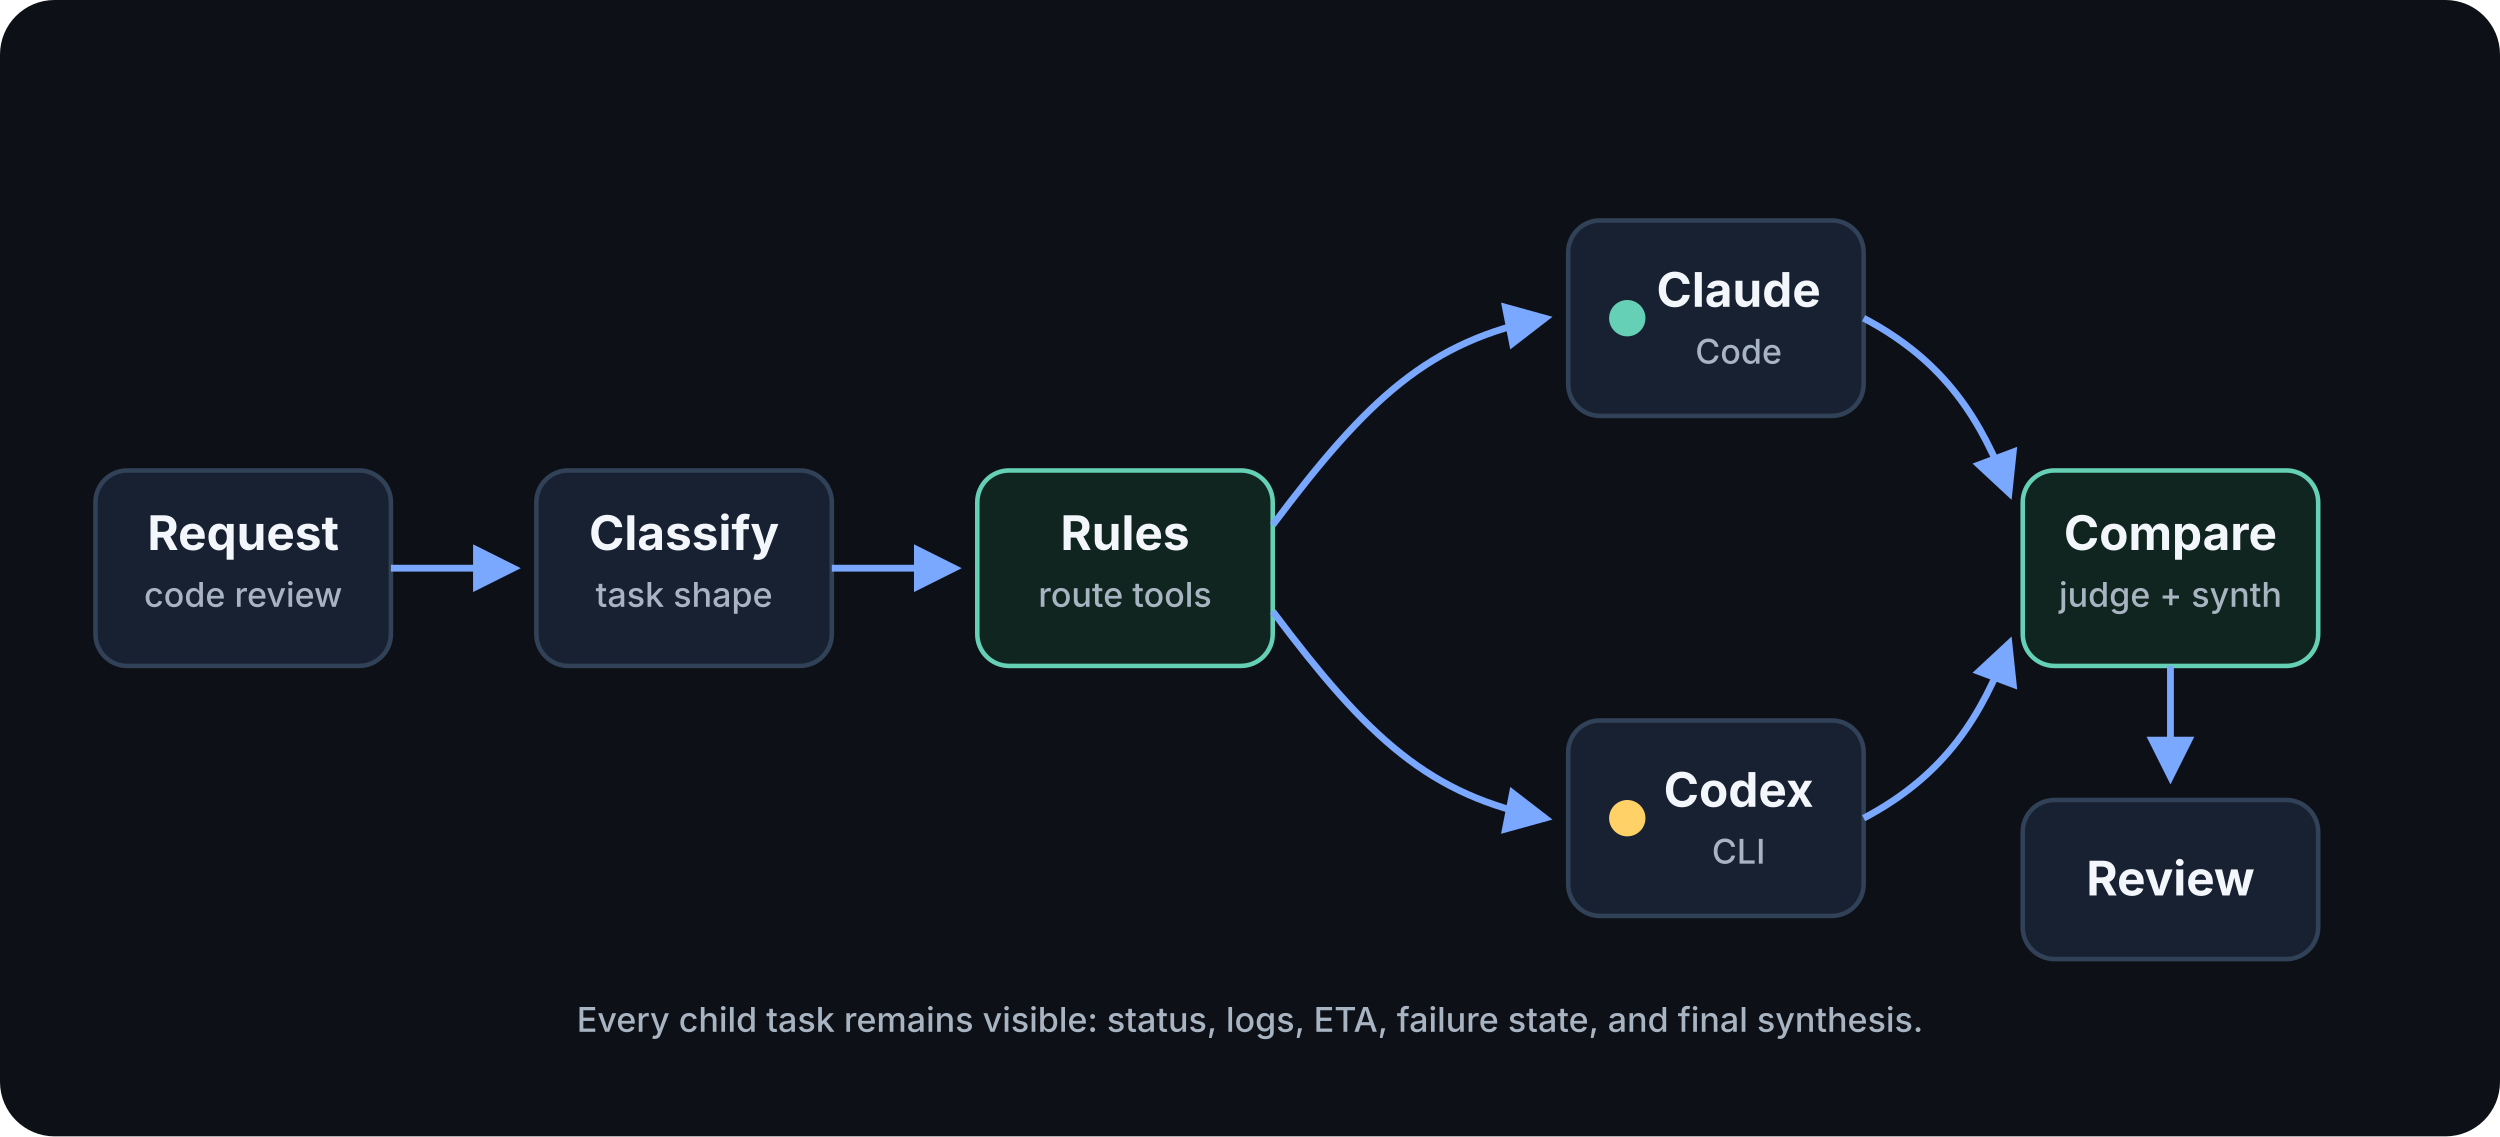
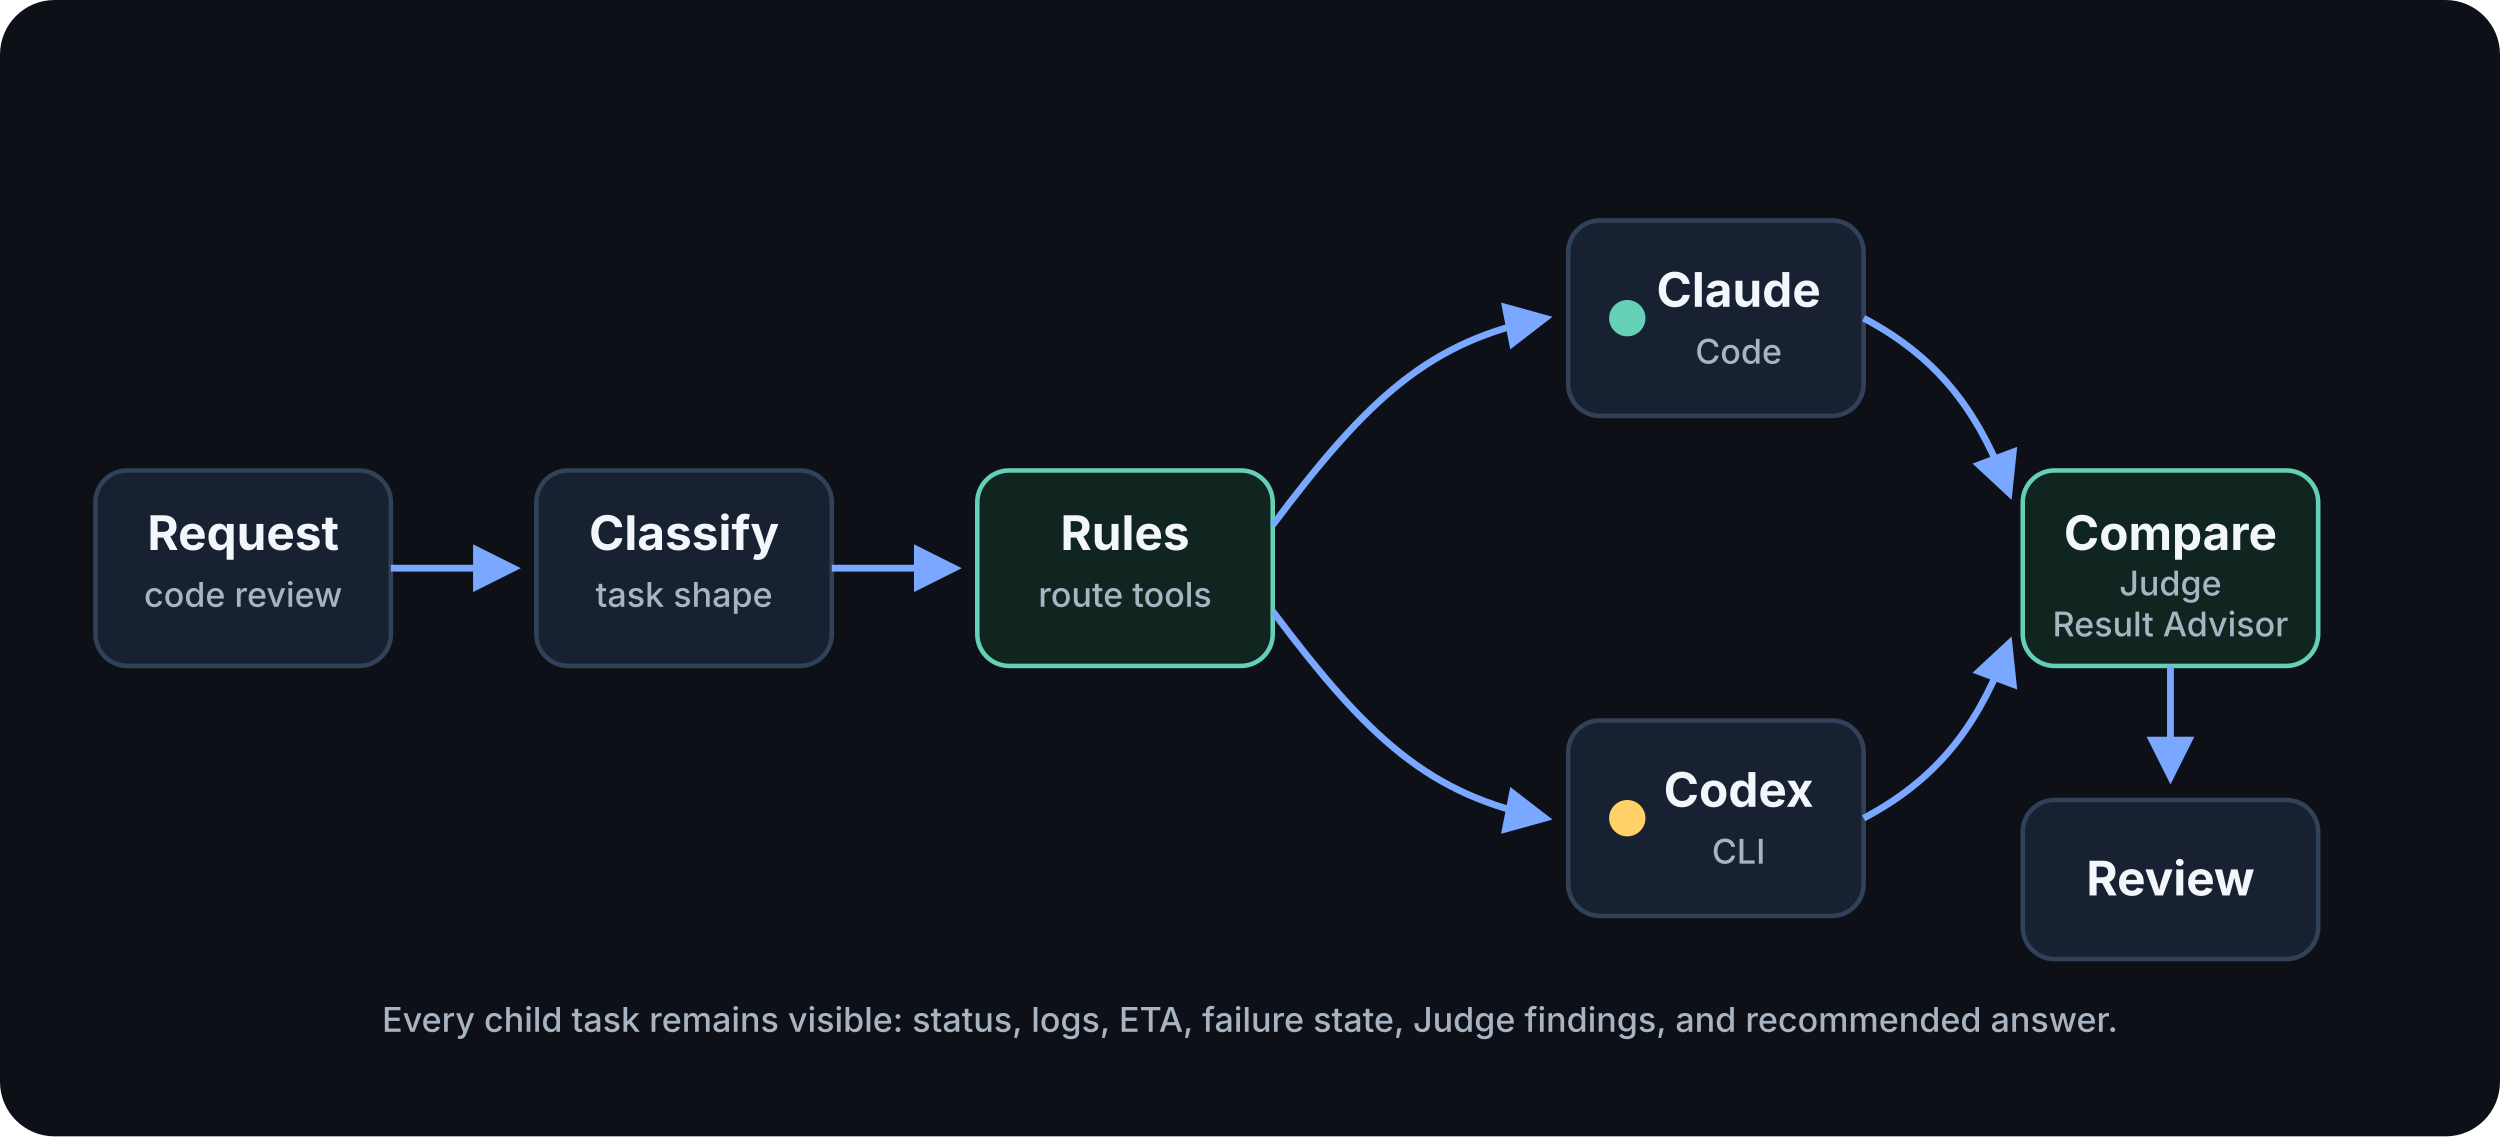
<svg xmlns="http://www.w3.org/2000/svg" width="1100" height="500" viewBox="0 0 1100 500" role="img" aria-labelledby="title desc">
  <defs>
    <marker id="arrow" viewBox="0 0 10 10" refX="8.5" refY="5" markerWidth="7" markerHeight="7" orient="auto-start-reverse">
      <path d="M 0 0 L 10 5 L 0 10 z" fill="#7aa7ff" />
    </marker>
    <style>
      .canvas { fill: #0d1117; }
      .node { fill: #172131; stroke: #314157; stroke-width: 2; }
      .hub { fill: #10251f; stroke: #65d0b6; stroke-width: 2; }
      .label { fill: #f3f6fb; font: 700 21px system-ui, -apple-system, BlinkMacSystemFont, "Segoe UI", sans-serif; }
      .small { fill: #a9b4c2; font: 500 15px system-ui, -apple-system, BlinkMacSystemFont, "Segoe UI", sans-serif; }
      .line { stroke: #7aa7ff; stroke-width: 3; fill: none; marker-end: url(#arrow); }
      .accent { fill: #65d0b6; }
      .gold { fill: #ffd166; }
    </style>
  </defs>
  <rect class="canvas" width="1100" height="500" rx="24" />
  <g>
    <rect class="node" x="42" y="207" width="130" height="86" rx="14" />
    <text class="label" x="107" y="242" text-anchor="middle">Request</text>
    <text class="small" x="107" y="267" text-anchor="middle">code review</text>
  </g>
  <path class="line" d="M 172 250 H 226" />
  <g>
    <rect class="node" x="236" y="207" width="130" height="86" rx="14" />
    <text class="label" x="301" y="242" text-anchor="middle">Classify</text>
    <text class="small" x="301" y="267" text-anchor="middle">task shape</text>
  </g>
  <path class="line" d="M 366 250 H 420" />
  <g>
    <rect class="hub" x="430" y="207" width="130" height="86" rx="14" />
    <text class="label" x="495" y="242" text-anchor="middle">Rules</text>
    <text class="small" x="495" y="267" text-anchor="middle">route tools</text>
  </g>
  <path class="line" d="M 560 231 C 602 175, 629 150, 680 140" />
  <path class="line" d="M 560 269 C 602 325, 629 350, 680 360" />
  <g>
    <rect class="node" x="690" y="97" width="130" height="86" rx="14" />
    <circle class="accent" cx="716" cy="140" r="8" />
    <text class="label" x="765" y="135" text-anchor="middle">Claude</text>
    <text class="small" x="765" y="160" text-anchor="middle">Code</text>
  </g>
  <g>
    <rect class="node" x="690" y="317" width="130" height="86" rx="14" />
    <circle class="gold" cx="716" cy="360" r="8" />
    <text class="label" x="765" y="355" text-anchor="middle">Codex</text>
    <text class="small" x="765" y="380" text-anchor="middle">CLI</text>
  </g>
  <path class="line" d="M 820 140 C 856 159, 872 185, 884 217" />
  <path class="line" d="M 820 360 C 856 341, 872 315, 884 283" />
  <g>
    <rect class="hub" x="890" y="207" width="130" height="86" rx="14" />
    <text class="label" x="955" y="242" text-anchor="middle">Compare</text>
-     <text class="small" x="955" y="267" text-anchor="middle">judge + synth</text>
+     <text class="small" x="955" y="262" text-anchor="middle">Judge</text>
+     <text class="small" x="955" y="280" text-anchor="middle">Result Advisor</text>
  </g>
  <path class="line" d="M 955 293 V 342" />
  <g>
    <rect class="node" x="890" y="352" width="130" height="70" rx="14" />
    <text class="label" x="955" y="394" text-anchor="middle">Review</text>
  </g>
-   <text class="small" x="550" y="454" text-anchor="middle">Every child task remains visible: status, logs, ETA, failure state, and final synthesis.</text>
+   <text class="small" x="550" y="454" text-anchor="middle">Every child task remains visible: status, logs, ETA, failure state, Judge findings, and recommended answer.</text>
</svg>
